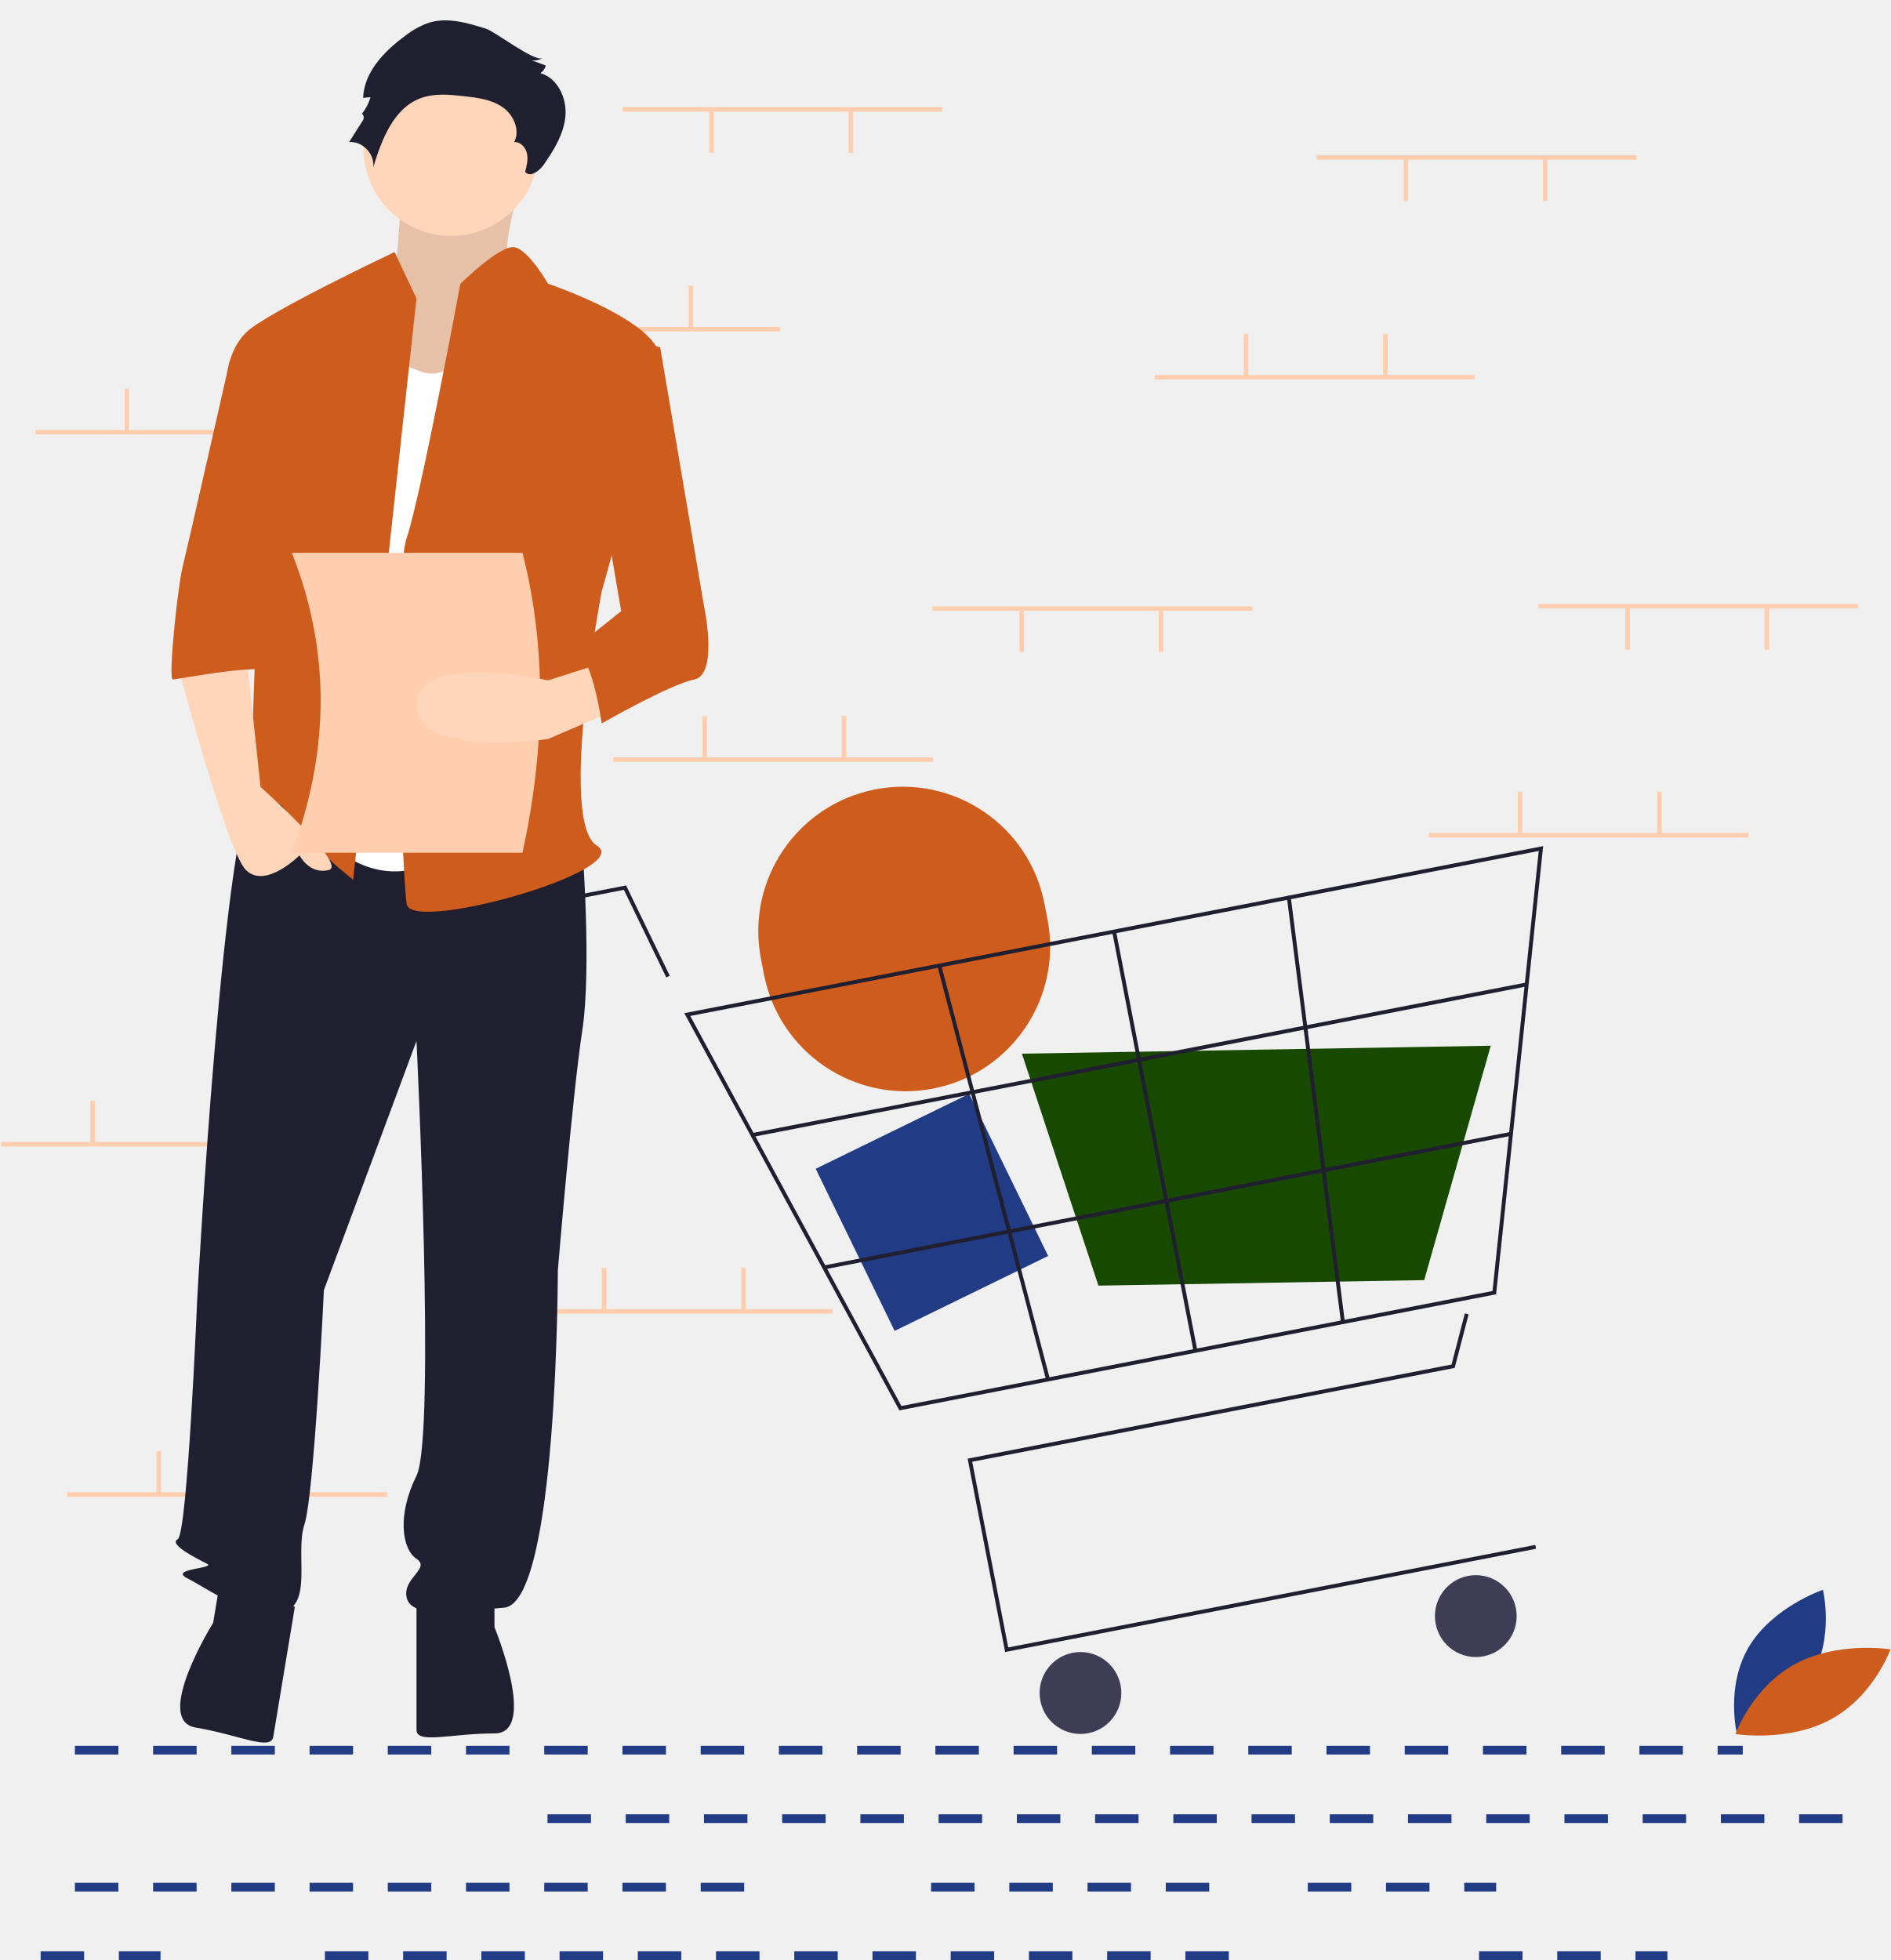
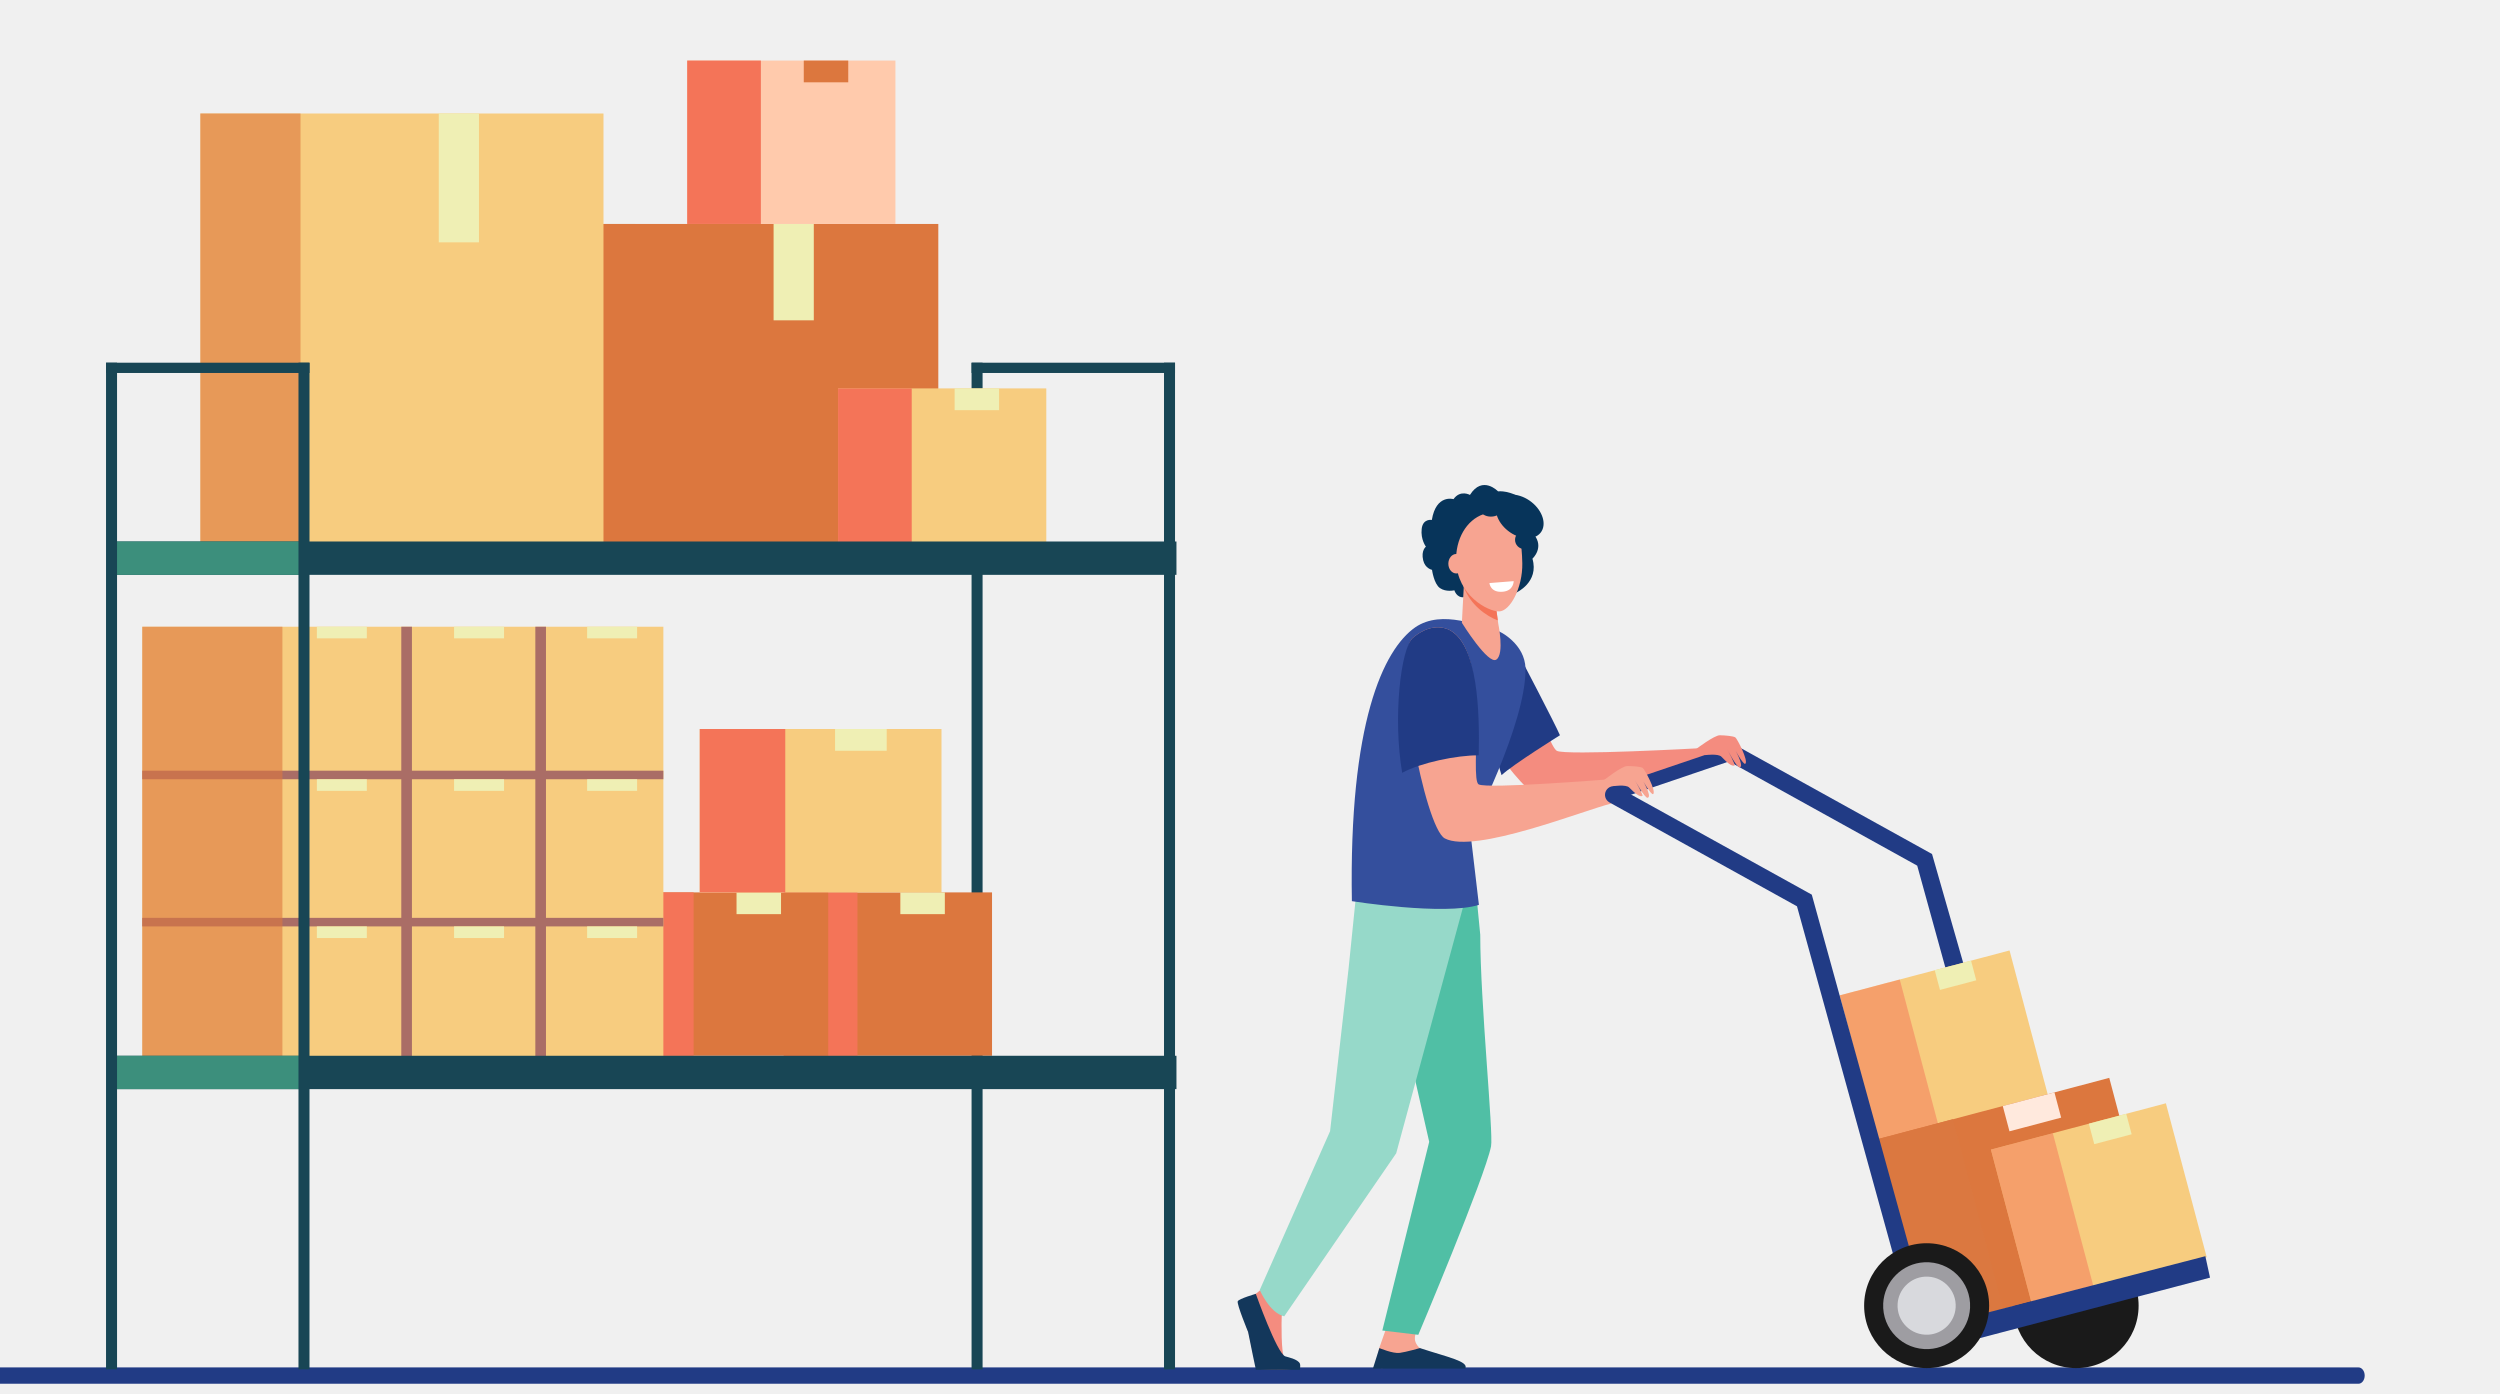
- <svg xmlns="http://www.w3.org/2000/svg" width="435" height="451" viewBox="0 0 435 451" fill="none">
-   <rect width="39.31" height="41.49" transform="matrix(-0.898612 0.438744 0.437759 0.899092 223.019 251.692)" fill="#213B85" />
-   <rect width="66.455" height="70.118" rx="33.228" transform="matrix(-0.981603 0.190934 0.190423 0.981702 234 175.302)" fill="#CE5C1C" />
-   <path d="M416.727 385.958C411.272 395.144 399.694 399.087 399.694 399.087C399.694 399.087 396.961 388.138 402.416 378.952C407.871 369.766 419.448 365.823 419.448 365.823C419.448 365.823 422.181 376.773 416.727 385.958Z" fill="#213B85" />
-   <path d="M412.977 382.937C403.129 388.317 399.336 399.003 399.336 399.003C399.336 399.003 411.51 400.966 421.359 395.586C431.207 390.206 435 379.52 435 379.52C435 379.52 422.826 377.557 412.977 382.937Z" fill="#CE5C1C" />
-   <path d="M143.227 24.643H216.808V25.696H143.227V24.643Z" fill="#FFCEAE" />
-   <path d="M163.199 25.433H164.25V35.179H163.199V25.433Z" fill="#FFCEAE" />
-   <path d="M195.259 25.433H196.31V35.179H195.259V25.433Z" fill="#FFCEAE" />
-   <path d="M105.911 75.218H179.491V76.272H105.911V75.218Z" fill="#FFCEAE" />
-   <path d="M158.469 65.736H159.52V75.482H158.469V65.736Z" fill="#FFCEAE" />
-   <path d="M126.409 65.736H127.46V75.482H126.409V65.736Z" fill="#FFCEAE" />
-   <path d="M8.154 98.925H81.734V99.979H8.154V98.925Z" fill="#FFCEAE" />
-   <path d="M60.712 89.443H61.763V99.189H60.712V89.443Z" fill="#FFCEAE" />
-   <path d="M28.652 89.443H29.703V99.189H28.652V89.443Z" fill="#FFCEAE" />
-   <path d="M15.512 343.373H89.093V344.427H15.512V343.373Z" fill="#FFCEAE" />
-   <path d="M68.069 333.89H69.121V343.637H68.069V333.89Z" fill="#FFCEAE" />
-   <path d="M36.01 333.89H37.061V343.637H36.01V333.89Z" fill="#FFCEAE" />
-   <path d="M141.125 174.262H214.705V175.315H141.125V174.262Z" fill="#FFCEAE" />
-   <path d="M193.682 164.779H194.733V174.525H193.682V164.779Z" fill="#FFCEAE" />
-   <path d="M161.622 164.779H162.673V174.525H161.622V164.779Z" fill="#FFCEAE" />
-   <path d="M117.999 301.227H191.58V302.28H117.999V301.227Z" fill="#FFCEAE" />
-   <path d="M170.556 291.744H171.608V301.49H170.556V291.744Z" fill="#FFCEAE" />
-   <path d="M138.497 291.744H139.548V301.49H138.497V291.744Z" fill="#FFCEAE" />
-   <path d="M0.27 262.768H73.851V263.822H0.27V262.768Z" fill="#FFCEAE" />
-   <path d="M52.828 253.286H53.879V263.032H52.828V253.286Z" fill="#FFCEAE" />
-   <path d="M20.768 253.286H21.82V263.032H20.768V253.286Z" fill="#FFCEAE" />
-   <path d="M231.287 380.133L353.452 356.37L353.281 355.489L231.995 379.081L223.707 336.353L334.723 314.759L337.932 302.448L337.065 302.221L333.999 313.985L222.657 335.643L231.287 380.133Z" fill="#201F30" />
-   <path d="M341.379 381.117C336.282 382.108 331.347 378.77 330.356 373.661C329.365 368.553 332.694 363.607 337.79 362.616C342.887 361.625 347.822 364.963 348.813 370.071C349.804 375.18 346.476 380.125 341.379 381.117Z" fill="#3F3D56" />
-   <path d="M250.414 398.811C245.318 399.802 240.383 396.464 239.392 391.355C238.401 386.246 241.729 381.301 246.826 380.31C251.922 379.319 256.857 382.656 257.848 387.765C258.839 392.874 255.511 397.819 250.414 398.811Z" fill="#3F3D56" />
-   <path d="M104.399 219.684C101.244 220.297 98.189 218.231 97.575 215.069C96.962 211.906 99.022 208.845 102.177 208.231C105.333 207.617 108.388 209.684 109.001 212.846C109.614 216.009 107.554 219.07 104.399 219.684Z" fill="#3F3D56" />
-   <path d="M206.942 324.529L344.256 297.82L355.085 194.692L157.461 233.133L157.752 233.67L206.942 324.529ZM343.435 297.065L207.416 323.523L158.83 233.78L354.068 195.804L343.435 297.065Z" fill="#201F30" />
-   <path d="M252.754 295.827L327.712 294.558L343.025 240.626L235.146 242.452L235.249 242.766L252.754 295.827Z" fill="#174900" />
-   <path d="M153.312 224.914L154.118 224.523L144.068 203.74L110.332 210.302L110.503 211.183L143.562 204.752L153.312 224.914Z" fill="#201F30" />
-   <path d="M173.061 260.724L351.208 226.073L351.379 226.953L173.232 261.605L173.061 260.724Z" fill="#201F30" />
-   <path d="M189.558 291.197L347.598 260.456L347.769 261.337L189.729 292.078L189.558 291.197Z" fill="#201F30" />
-   <path d="M255.921 214.438L256.8 214.267L275.512 310.734L274.633 310.905L255.921 214.438Z" fill="#201F30" />
-   <path d="M216.567 222.064L241.587 317.302L240.721 317.53L215.701 222.292L216.567 222.064Z" fill="#201F30" />
-   <path d="M296.126 206.588L297.014 206.474L309.454 304.162L308.565 304.276L296.126 206.588Z" fill="#201F30" />
-   <path d="M121.067 38.323C121.067 38.323 113.384 60.243 118.112 63.615C122.84 66.987 102.155 94.527 102.155 94.527L77.333 87.782L90.926 64.739C90.926 64.739 92.699 41.696 92.699 38.323C92.699 34.951 121.067 38.323 121.067 38.323Z" fill="#FFD6BA" />
-   <path opacity="0.1" d="M121.067 38.323C121.067 38.323 113.384 60.243 118.112 63.615C122.84 66.987 102.155 94.527 102.155 94.527L77.333 87.782L90.926 64.739C90.926 64.739 92.699 41.696 92.699 38.323C92.699 34.951 121.067 38.323 121.067 38.323Z" fill="black" />
-   <path d="M133.964 194.569C133.964 194.569 136.206 222.671 133.964 237.284C131.721 251.896 128.357 292.363 128.357 292.363C128.357 292.363 128.357 368.799 116.021 369.924C103.686 371.048 94.715 372.172 93.593 367.675C92.472 363.179 99.2 360.931 95.836 358.683C92.472 356.435 91.351 348.566 95.836 339.574C100.322 330.581 95.836 239.532 95.836 239.532L74.53 296.859C74.53 296.859 72.287 344.07 70.044 350.814C67.801 357.559 72.287 369.924 64.437 371.048C56.587 372.172 47.616 365.427 43.131 363.179C38.645 360.931 49.859 360.931 47.616 359.807C45.373 358.683 38.645 355.311 40.888 354.187C43.131 353.063 45.373 299.107 45.373 299.107C45.373 299.107 51.541 183.89 59.391 179.394C67.241 174.898 72.287 182.642 72.287 182.642L133.964 194.569Z" fill="#201F30" />
-   <path d="M113.779 365.427V374.42C113.779 374.42 123.871 398.864 113.779 398.864C103.686 398.864 95.837 401.397 95.837 398.025V367.675L113.779 365.427Z" fill="#201F30" />
-   <path d="M50.521 364.538L49.048 373.409C49.048 373.409 35.087 395.864 45.043 397.522C54.999 399.18 62.327 402.969 62.88 399.642L67.852 369.703L50.521 364.538Z" fill="#201F30" />
-   <path d="M98.431 53.557C109.176 56.531 120.297 50.212 123.27 39.441C126.243 28.671 119.943 17.528 109.198 14.553C98.453 11.579 87.333 17.899 84.359 28.669C81.386 39.44 87.686 50.582 98.431 53.557Z" fill="#FFD6BA" />
-   <path d="M111.536 72.046C111.536 72.046 105.929 88.906 96.957 85.534L87.986 82.162L72.287 190.073C72.287 190.073 84.622 208.058 102.564 196.817C120.507 185.576 111.536 72.046 111.536 72.046Z" fill="white" />
-   <path d="M95.836 68.673L90.79 57.995C90.79 57.995 61.073 72.046 56.587 76.542C52.102 81.038 52.102 87.782 52.102 87.782L59.951 115.884C59.951 115.884 57.709 177.708 57.709 179.956C57.709 182.204 49.859 194.569 55.466 190.073C61.073 185.576 62.194 181.08 66.68 187.824C71.165 194.569 81.258 202.437 81.258 202.437L95.836 68.673Z" fill="#CE5C1C" />
-   <path d="M56.587 149.606L59.952 181.08C59.952 181.08 80.137 199.065 75.651 200.189C71.165 201.313 68.923 196.817 68.923 196.817C68.923 196.817 61.073 204.685 56.587 200.189C52.102 195.693 40.888 152.978 40.888 152.978L56.587 149.606Z" fill="#FFD6BA" />
-   <path d="M111.838 6.608C107.568 5.26 102.973 3.906 98.694 5.229C96.698 5.935 94.833 6.968 93.175 8.288C88.394 11.795 83.775 16.595 83.553 22.527L85.246 22.353C84.836 23.84 84.101 25.216 83.095 26.383C83.483 25.816 83.924 27.029 83.556 27.61L80.345 32.679C83.392 32.428 86.266 35.44 85.88 38.48C87.847 32.104 90.548 24.916 96.79 22.592C99.938 21.42 103.419 21.76 106.756 22.13C109.834 22.471 113.049 22.873 115.603 24.628C118.158 26.382 119.763 29.941 118.316 32.687C119.742 32.598 120.947 33.91 121.253 35.308C121.56 36.707 121.196 38.155 120.835 39.541C121.951 40.908 124.069 39.393 125.078 37.943C127.446 34.541 129.734 30.855 130.104 26.724C130.475 22.593 128.315 17.949 124.331 16.831C124.962 16.432 125.414 15.803 125.59 15.076L122.38 13.888C123.247 14.001 124.127 13.807 124.868 13.342C123.146 14.432 113.951 7.276 111.838 6.608Z" fill="#201F30" />
-   <path d="M105.929 65.301C105.929 65.301 115.057 56.334 118.343 56.883C121.628 57.433 126.114 65.301 126.114 65.301C126.114 65.301 153.027 74.294 151.906 83.286C150.784 92.279 138.449 136.117 138.449 136.117C138.449 136.117 128.356 188.949 137.328 194.569C146.299 200.189 94.715 214.802 93.593 208.058C92.472 201.313 90.229 133.869 93.593 123.753C96.957 113.636 105.929 65.301 105.929 65.301Z" fill="#CE5C1C" />
-   <path d="M66.68 83.286H52.814C52.814 83.286 43.13 126.001 42.009 130.497C40.888 134.993 38.645 156.35 39.766 156.35C40.888 156.35 63.316 151.854 63.316 155.226L66.68 83.286Z" fill="#CE5C1C" />
-   <path d="M67.15 196.217H120.232C125.413 172.33 125.845 149.252 120.232 127.202H67.15C75.716 148.855 76.251 171.776 67.15 196.217Z" fill="#FFCEAE" />
-   <path d="M141.813 163.3L126.114 170.045C126.114 170.045 95.836 174.541 95.836 162.176C95.836 149.812 126.114 156.556 126.114 156.556L136.207 153.321L141.813 163.3Z" fill="#FFD6BA" />
-   <path d="M138.449 76.542L151.906 79.914L161.999 139.49C161.999 139.49 165.363 155.226 159.756 156.351C154.149 157.475 138.449 166.467 138.449 166.467C138.449 166.467 136.207 149.606 131.721 149.606L142.935 140.614L136.207 101.271L138.449 76.542Z" fill="#CE5C1C" />
-   <path d="M328.755 191.647H402.335V192.7H328.755V191.647Z" fill="#FFCEAE" />
-   <path d="M381.312 182.164H382.363V191.91H381.312V182.164Z" fill="#FFCEAE" />
-   <path d="M349.252 182.164H350.303V191.91H349.252V182.164Z" fill="#FFCEAE" />
-   <path d="M303.001 35.706H376.582V36.76H303.001V35.706Z" fill="#FFCEAE" />
-   <path d="M322.973 36.496H324.024V46.243H322.973V36.496Z" fill="#FFCEAE" />
-   <path d="M355.033 36.496H356.084V46.243H355.033V36.496Z" fill="#FFCEAE" />
-   <path d="M214.605 139.491H288.185V140.545H214.605V139.491Z" fill="#FFCEAE" />
-   <path d="M234.577 140.281H235.628V150.028H234.577V140.281Z" fill="#FFCEAE" />
-   <path d="M266.636 140.281H267.688V150.028H266.636V140.281Z" fill="#FFCEAE" />
-   <path d="M353.982 138.964H427.562V140.018H353.982V138.964Z" fill="#FFCEAE" />
-   <path d="M373.954 139.754H375.005V149.501H373.954V139.754Z" fill="#FFCEAE" />
-   <path d="M406.014 139.754H407.065V149.501H406.014V139.754Z" fill="#FFCEAE" />
-   <path d="M265.686 86.281H339.266V87.335H265.686V86.281Z" fill="#FFCEAE" />
-   <path d="M318.243 76.799H319.294V86.545H318.243V76.799Z" fill="#FFCEAE" />
-   <path d="M286.183 76.799H287.234V86.545H286.183V76.799Z" fill="#FFCEAE" />
-   <line x1="17.234" y1="402.717" x2="401.011" y2="402.717" stroke="#213B85" stroke-width="2" stroke-dasharray="10 8" />
-   <line x1="125.984" y1="418.478" x2="427.804" y2="418.478" stroke="#213B85" stroke-width="2" stroke-dasharray="10 8" />
-   <line x1="74.761" y1="450" x2="289.897" y2="450" stroke="#213B85" stroke-width="2" stroke-dasharray="10 8" />
-   <line x1="17.234" y1="434.239" x2="176.418" y2="434.239" stroke="#213B85" stroke-width="2" stroke-dasharray="10 8" />
-   <line x1="214.245" y1="434.239" x2="285.168" y2="434.239" stroke="#213B85" stroke-width="2" stroke-dasharray="10 8" />
-   <line x1="300.929" y1="434.239" x2="344.272" y2="434.239" stroke="#213B85" stroke-width="2" stroke-dasharray="10 8" />
-   <line x1="340.331" y1="450" x2="383.674" y2="450" stroke="#213B85" stroke-width="2" stroke-dasharray="10 8" />
-   <line x1="9.353" y1="450" x2="36.935" y2="450" stroke="#213B85" stroke-width="2" stroke-dasharray="10 8" />
+ <svg xmlns="http://www.w3.org/2000/svg" width="987" height="550" viewBox="0 0 987 550" fill="none">
+   <g clip-path="url(#clip0_1_1454)">
+     <path d="M931.114 546.309H-3.069C-4.431 546.309 -5.535 544.863 -5.535 543.079C-5.535 541.295 -4.431 539.849 -3.069 539.849H931.114C932.476 539.849 933.58 541.295 933.58 543.079C933.579 544.863 932.476 546.309 931.114 546.309Z" fill="#213B85" />
+     <path d="M383.573 143.194H387.923V540.608H383.573V143.194Z" fill="#184655" />
+     <path d="M391.653 416.82H309.437V352.317H391.653V416.82Z" fill="#DC773E" />
+     <path d="M338.523 416.82H309.437V352.317H338.523V416.82Z" fill="#F47458" />
+     <path d="M373.021 360.902H355.458V352.316H373.021V360.902Z" fill="#EFEFB4" />
+     <path d="M326.978 416.82H244.762V352.317H326.978V416.82Z" fill="#DC773E" />
+     <path d="M273.848 416.82H244.762V352.317H273.848V416.82Z" fill="#F47458" />
+     <path d="M308.346 360.902H290.784V352.316H308.346V360.902Z" fill="#EFEFB4" />
+     <path d="M371.7 352.317H276.26V287.812H371.7V352.317Z" fill="#F7CC7F" />
+     <path d="M310.025 352.317H276.26V287.812H310.025V352.317Z" fill="#F47458" />
+     <path d="M350.071 296.398H329.684V287.812H350.071V296.398Z" fill="#EFEFB4" />
+     <path d="M261.894 417.094H56.169L56.169 247.432L261.894 247.432V417.094Z" fill="#F7CC7F" />
+     <path d="M162.632 417.094H158.429L158.429 247.432H162.632L162.632 417.094Z" fill="#AA6D66" />
+     <path d="M215.552 417.094H211.35L211.35 247.432H215.552L215.552 417.094Z" fill="#AA6D66" />
+     <path d="M56.169 307.643V304.267L261.894 304.267V307.643L56.169 307.643Z" fill="#AA6D66" />
+     <path d="M56.169 365.745V362.369L261.894 362.369V365.745L56.169 365.745Z" fill="#AA6D66" />
+     <path opacity="0.6" d="M111.501 417.094H56.169L56.169 247.432H111.501L111.501 417.094Z" fill="#DC773E" />
+     <path d="M144.83 252.019H125.102V247.432H144.83V252.019Z" fill="#EFEFB4" />
+     <path d="M198.996 252.019H179.267V247.432H198.996V252.019Z" fill="#EFEFB4" />
+     <path d="M251.526 252.019H231.798V247.432H251.526V252.019Z" fill="#EFEFB4" />
+     <path d="M144.83 312.231H125.102V307.643H144.83V312.231Z" fill="#EFEFB4" />
+     <path d="M198.996 312.231H179.267V307.643H198.996V312.231Z" fill="#EFEFB4" />
+     <path d="M251.526 312.231H231.798V307.643H251.526V312.231Z" fill="#EFEFB4" />
+     <path d="M144.83 370.333H125.102V365.745H144.83V370.333Z" fill="#EFEFB4" />
+     <path d="M198.996 370.333H179.267V365.745H198.996V370.333Z" fill="#EFEFB4" />
+     <path d="M251.526 370.333H231.798V365.745H251.526V370.333Z" fill="#EFEFB4" />
+     <path d="M464.466 429.987L44.037 429.987V416.82L464.466 416.82V429.987Z" fill="#184655" />
+     <path d="M120.014 429.987H44.037V416.82H120.014V429.987Z" fill="#3C8F7C" />
+     <path d="M459.55 143.194H463.901V540.608H459.55V143.194Z" fill="#184655" />
+     <path d="M463.901 147.253H383.573V143.194H463.901V147.253Z" fill="#184655" />
+     <path d="M370.447 217.844L211.292 217.844L211.292 88.417L370.447 88.417V217.844Z" fill="#DC773E" />
+     <path opacity="0.6" d="M250.835 217.844H211.292L211.292 88.417H250.835V217.844Z" fill="#DC773E" />
+     <path d="M321.288 126.464H305.417V88.417H321.288V126.464Z" fill="#EFEFB4" />
+     <path d="M238.254 217.844L79.099 217.844L79.099 44.806L238.254 44.806L238.254 217.844Z" fill="#F7CC7F" />
+     <path opacity="0.6" d="M118.642 217.844H79.099L79.099 44.806H118.642L118.642 217.844Z" fill="#DC773E" />
+     <path d="M189.094 95.674H173.224V44.806H189.094V95.674Z" fill="#EFEFB4" />
+     <path d="M413.078 217.844H330.862V153.34H413.078V217.844Z" fill="#F7CC7F" />
+     <path d="M359.949 217.844H330.862V153.34H359.949V217.844Z" fill="#F47458" />
+     <path d="M394.446 161.926H376.884V153.34H394.446V161.926Z" fill="#EFEFB4" />
+     <path d="M353.521 88.417L271.305 88.417V23.913L353.521 23.913V88.417Z" fill="#FFCAAC" />
+     <path d="M300.392 88.417H271.305V23.913H300.392V88.417Z" fill="#F47458" />
+     <path d="M334.889 32.499H317.327V23.913H334.889V32.499Z" fill="#DC773E" />
+     <path d="M122.189 147.253H41.861V143.194H122.189V147.253Z" fill="#184655" />
+     <path d="M464.466 226.95L44.037 226.95V213.783L464.466 213.783V226.95Z" fill="#184655" />
+     <path d="M120.014 226.95H44.037V213.783H120.014V226.95Z" fill="#3C8F7C" />
+     <path d="M41.861 143.194H46.212V540.608H41.861V143.194Z" fill="#184655" />
+     <path d="M117.838 143.194H122.19V540.608H117.838V143.194Z" fill="#184655" />
+     <path d="M809.01 526.102L816.342 524.26L762.767 337.167L686.22 294.765C684.562 293.847 682.474 294.445 681.555 296.1C680.636 297.755 681.234 299.841 682.891 300.759L756.918 341.764L804.587 514.344L809.01 526.102Z" fill="#213B85" />
+     <path d="M794.973 515.479C794.973 529.094 806.02 540.131 819.648 540.131C833.275 540.131 844.323 529.094 844.323 515.479C844.323 501.864 833.276 490.827 819.648 490.827C806.02 490.827 794.973 501.865 794.973 515.479Z" fill="#1A1A1A" />
+     <path d="M614.644 296.429C610.748 294.279 600.565 256.333 584.577 247.042C584.577 247.042 578.223 242.668 569.716 249.646C561.349 256.634 596.528 307.768 604.376 312.121C616.091 318.617 661.65 305.253 672.195 302.968L671.035 295.399C671.035 295.399 618.097 298.334 614.644 296.429Z" fill="#F48C7F" />
+     <path d="M599.992 259.12C599.992 259.12 614.034 285.9 615.864 290.278C615.864 290.278 597.222 301.888 592.813 306.029C592.813 306.029 585.976 283.691 585.976 282.574C585.976 281.457 599.992 259.12 599.992 259.12Z" fill="#213B85" />
+     <path d="M669.403 297.03L672.999 296.429L673.895 297.397L673.88 298.116L671.254 299.808C671.254 299.808 667.092 298.166 667.095 298.019C667.098 297.873 669.403 297.03 669.403 297.03Z" fill="#F48C7F" />
+     <path d="M632.943 309.379L636.527 308.708L637.442 309.658V310.377L634.85 312.121C634.85 312.121 630.656 310.561 630.656 310.415C630.656 310.267 632.943 309.379 632.943 309.379Z" fill="#F7A491" />
+     <path d="M636.806 310.377L684.027 294.379L688.654 298.566L640.314 314.975L636.806 310.377Z" fill="#213B85" />
+     <path d="M509.724 514.88C509.724 514.88 506.103 518.419 506.02 519.718C505.938 521.018 505.699 534.934 507.178 536.233C508.656 537.532 512.999 538.453 511.603 539.915C510.548 541.019 502.429 540.783 497.048 540.486C495.478 540.399 493.508 527.848 492.886 526.003C491.982 523.323 489.785 517.288 490.607 515.421C491.007 514.511 492.922 512.641 495.62 510.895C498.458 509.059 501.173 504.972 501.173 504.972L509.724 514.88Z" fill="#F48C7F" />
+     <path d="M547.726 523.122C547.726 523.122 544.485 532.293 544.481 532.316C544.24 533.77 543.291 537.359 543.291 538.68C543.291 543.642 565.632 534.468 560.625 532.269C560.172 532.069 558.75 530.479 558.601 528.791C558.371 526.189 560.483 522.925 560.483 522.925L547.726 523.122Z" fill="#F7A491" />
+     <path d="M582.774 352.352C582.774 352.352 584.403 368.793 584.403 369.038C584.403 395.632 589.666 447.58 588.665 452.58C586.224 464.775 559.942 526.987 559.942 526.987L545.738 525.286L564.248 450.801L557.436 420.82L547.798 361.558L582.774 352.352Z" fill="#50BFA5" />
+     <path d="M535.958 347.657L532.407 382.476L525.115 446.605L497.344 509.281C497.344 509.281 501.251 518.401 507.013 519.682L551.213 455.333L577.841 357.276L577.705 354.699L535.958 347.657Z" fill="#96D9C9" />
+     <path d="M495.796 510.807C495.796 510.807 504.143 534.348 507.41 535.485C508.278 535.786 512.441 536.551 513.226 538.396C513.463 538.951 513.226 540.806 513.226 540.806H495.828C495.828 540.806 493.627 530.434 492.757 525.877C492.757 525.877 488.152 514.743 488.664 513.731C489.176 512.719 495.796 510.807 495.796 510.807Z" fill="#13375B" />
+     <path d="M542.02 540.317L544.579 532.222C544.579 532.222 549.952 534.499 552.638 534.12C555.325 533.74 560.57 532.222 560.57 532.222C571.293 535.757 580.079 537.473 578.481 540.317H542.02Z" fill="#13375B" />
+     <path d="M583.876 357.241L580.454 328.211C580.454 328.211 602.604 285.716 602.263 263.918C602.059 254.253 592.25 249.198 590.964 248.921C584.538 247.542 569.468 240.309 558.731 247.667C546.087 256.512 532.502 285.519 533.722 355.78C533.722 355.78 570.254 361.554 583.876 357.241Z" fill="#344F9D" />
+     <path d="M583.796 309.684C579.858 307.611 588.771 257.897 572.603 248.921C572.603 248.921 566.164 244.673 557.796 251.817C549.568 258.968 562.473 326.806 570.406 331.003C582.246 337.267 625.695 319.721 636.193 317.229L634.543 307.717C634.543 307.717 587.286 311.52 583.796 309.684Z" fill="#F7A491" />
+     <path d="M583.796 298.211C584.207 280.969 583.407 254.919 572.603 248.921C572.603 248.921 566.164 244.673 557.796 251.817C553.007 255.978 549.856 283.534 553.587 305.116C560.824 301.101 575.327 298.117 583.796 298.211Z" fill="#213B85" />
+     <path d="M633.095 308.11C633.095 308.11 640.219 302.441 642.416 302.441C644.613 302.441 647.747 302.66 648.536 303.172C649.259 303.642 653.934 312.223 652.695 313.48C651.942 314.245 648.026 307.238 648.026 307.238C648.026 307.238 652.499 314.457 650.497 314.967C649.387 315.25 645.437 307.984 645.437 307.984C645.437 307.984 648.851 313.997 648.458 314.228C647.39 314.855 645.288 313.028 643.201 310.907C641.915 309.601 636.748 310.394 636.748 310.394L633.095 308.11Z" fill="#F7A491" />
+     <path d="M591.432 193.99C591.432 193.99 585.282 187.513 580.335 195.392C580.335 195.392 576.524 193.255 573.85 197.061C573.85 197.061 566.964 194.992 565.292 205.274C565.292 205.274 561.749 204.607 561.281 208.813C560.813 213.02 562.952 215.824 562.952 215.824C562.952 215.824 560.962 217.315 561.866 221.183C562.635 224.471 565.359 224.972 565.359 224.972C565.359 224.972 566.094 230.514 568.501 232.183C570.908 233.852 574.184 233.051 574.184 233.051C574.184 233.051 575.053 236.055 577.861 235.788C580.669 235.521 584.145 232.85 587.287 234.053C590.43 235.254 598.586 233.986 598.586 233.986C598.586 233.986 607.745 229.913 605.004 220.565C605.004 220.565 609.817 216.225 605.605 211.017C605.605 211.017 608.681 202.871 602.597 198.063C596.513 193.255 591.432 193.99 591.432 193.99Z" fill="#07345A" />
+     <path d="M590.393 237.961L591.507 246.211C591.507 246.211 594.001 258.096 590.792 260.387C587.583 262.678 577.147 245.872 577.147 245.872L578.249 224.968L590.393 237.961Z" fill="#F7A491" />
+     <path d="M577.893 231.742C580.543 238.873 586.856 243.256 591.337 244.955L590.393 237.961L578.249 224.967L577.893 231.742Z" fill="#F47458" />
+     <path d="M585.664 203.006C592.175 200.767 599.117 205.087 600.11 211.791C600.542 214.705 600.933 218.369 601.006 222.375C601.181 232.011 596.187 241.389 591.806 241.389C587.425 241.389 575.317 235.151 574.879 221.472C574.609 213.027 578.83 205.355 585.664 203.006Z" fill="#F7A491" />
+     <path d="M578.107 222.554C578.107 224.679 576.696 226.403 574.956 226.403C573.216 226.403 571.805 224.68 571.805 222.554C571.805 220.428 573.216 218.705 574.956 218.705C576.696 218.705 578.107 220.428 578.107 222.554Z" fill="#F7A491" />
+     <path d="M604.644 198.212C609.169 201.792 610.755 207.232 608.185 210.363C605.617 213.493 599.865 213.128 595.34 209.547C590.815 205.967 589.229 200.527 591.798 197.397C594.367 194.267 600.118 194.632 604.644 198.212Z" fill="#07345A" />
+     <path d="M592.812 201.148C592.812 202.704 590.931 203.965 588.611 203.965C586.29 203.965 584.409 202.703 584.409 201.148C584.409 199.592 586.29 198.33 588.611 198.33C590.931 198.33 592.812 199.592 592.812 201.148Z" fill="#07345A" />
+     <path d="M605.314 213.121C605.314 215.122 603.708 216.743 601.728 216.743C599.747 216.743 598.141 215.122 598.141 213.121C598.141 211.121 599.747 209.499 601.728 209.499C603.708 209.499 605.314 211.12 605.314 213.121Z" fill="#07345A" />
+     <path d="M808.848 433.601L741.776 451.347L726.294 392.98L793.366 375.234L808.848 433.601Z" fill="#F7CC7F" />
+     <path opacity="0.5" d="M765.509 445.068L741.78 451.346L726.298 392.98L750.027 386.701L765.509 445.068Z" fill="#F47458" />
+     <path d="M780.225 387.025L765.898 390.816L763.837 383.047L778.164 379.256L780.225 387.025Z" fill="#EFEFB4" />
+     <path d="M852.607 500.464L757.109 525.731L737.235 450.807L832.732 425.539L852.607 500.464Z" fill="#DC773E" />
+     <path d="M790.899 516.79L757.113 525.729L737.239 450.805L771.025 441.866L790.899 516.79Z" fill="#DB7840" />
+     <path d="M813.739 441.243L793.34 446.64L790.694 436.668L811.094 431.27L813.739 441.243Z" fill="#FFE9DD" />
+     <path d="M871.208 496.333L802.126 514.611L786.01 453.857L855.093 435.579L871.208 496.333Z" fill="#F7CC7F" />
+     <path opacity="0.5" d="M826.576 508.146L802.136 514.613L786.02 453.859L810.461 447.392L826.576 508.146Z" fill="#F47458" />
+     <path d="M841.576 447.807L826.819 451.712L824.674 443.625L839.431 439.72L841.576 447.807Z" fill="#EFEFB4" />
+     <path d="M669.58 295.764C669.58 295.764 676.814 290.236 679.01 290.279C681.207 290.322 684.336 290.602 685.115 291.13C685.829 291.614 690.333 300.285 689.07 301.518C688.302 302.268 684.525 295.185 684.525 295.185C684.525 295.185 688.855 302.491 686.844 302.962C685.728 303.222 681.922 295.88 681.922 295.88C681.922 295.88 685.217 301.959 684.819 302.182C683.739 302.788 681.674 300.92 679.629 298.759C678.369 297.427 673.187 298.119 673.187 298.119L669.58 295.764Z" fill="#F48C7F" />
+     <path d="M870.673 495.948L872.517 504.416L756.047 535.011L754.067 526.116L870.673 495.948Z" fill="#213B85" />
+     <path d="M759.524 539.103L766.167 537.382L715.296 353.21L638.749 310.808C637.091 309.89 635.003 310.488 634.084 312.143C633.165 313.798 633.763 315.883 635.42 316.801L709.448 357.807L759.524 539.103Z" fill="#213B85" />
+     <path d="M735.958 515.479C735.958 529.094 747.006 540.131 760.633 540.131C774.261 540.131 785.308 529.094 785.308 515.479C785.308 501.864 774.261 490.827 760.633 490.827C747.006 490.827 735.958 501.865 735.958 515.479Z" fill="#1A1A1A" />
+     <path d="M743.488 514.58C742.968 524.761 751.338 533.125 761.528 532.608C770.25 532.167 777.334 525.087 777.779 516.376C778.297 506.197 769.929 497.834 759.741 498.35C751.018 498.791 743.933 505.869 743.488 514.58Z" fill="#9E9DA2" />
+     <path d="M749.176 514.731C748.736 521.656 754.449 527.364 761.379 526.927C767.093 526.566 771.728 521.935 772.091 516.228C772.531 509.303 766.817 503.594 759.887 504.032C754.173 504.393 749.538 509.024 749.176 514.731Z" fill="#D8D9DD" />
+     <path d="M588.024 230.193L597.6 229.431C597.6 229.431 597.662 233.141 593.461 233.599C588.338 234.158 588.024 230.193 588.024 230.193Z" fill="white" />
+   </g>
+   <defs>
+     <clipPath id="clip0_1_1454">
+       <rect width="986.163" height="550" fill="white" transform="matrix(-1 0 0 1 986.163 0)" />
+     </clipPath>
+   </defs>
</svg>
